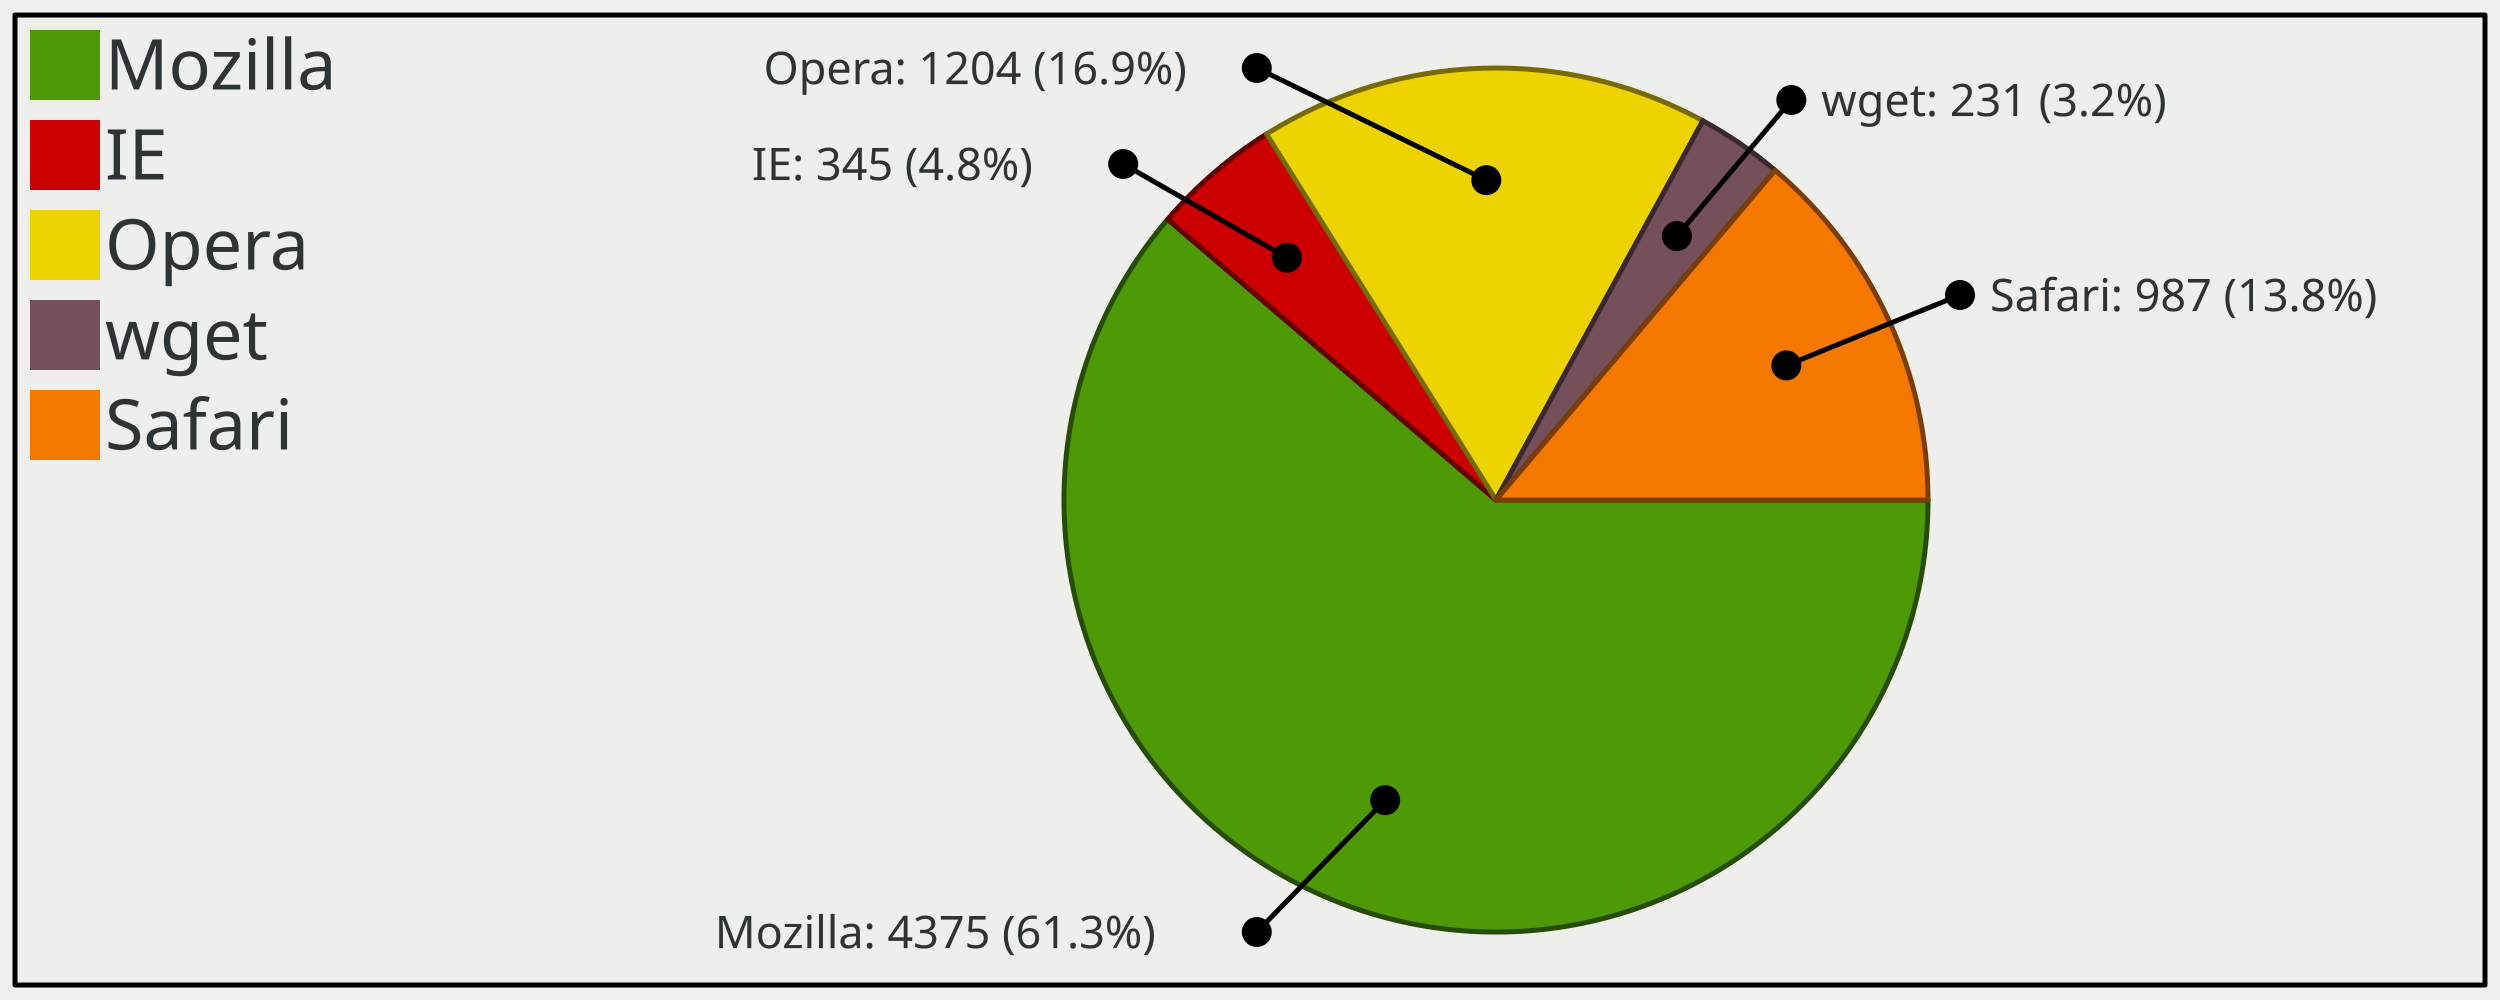
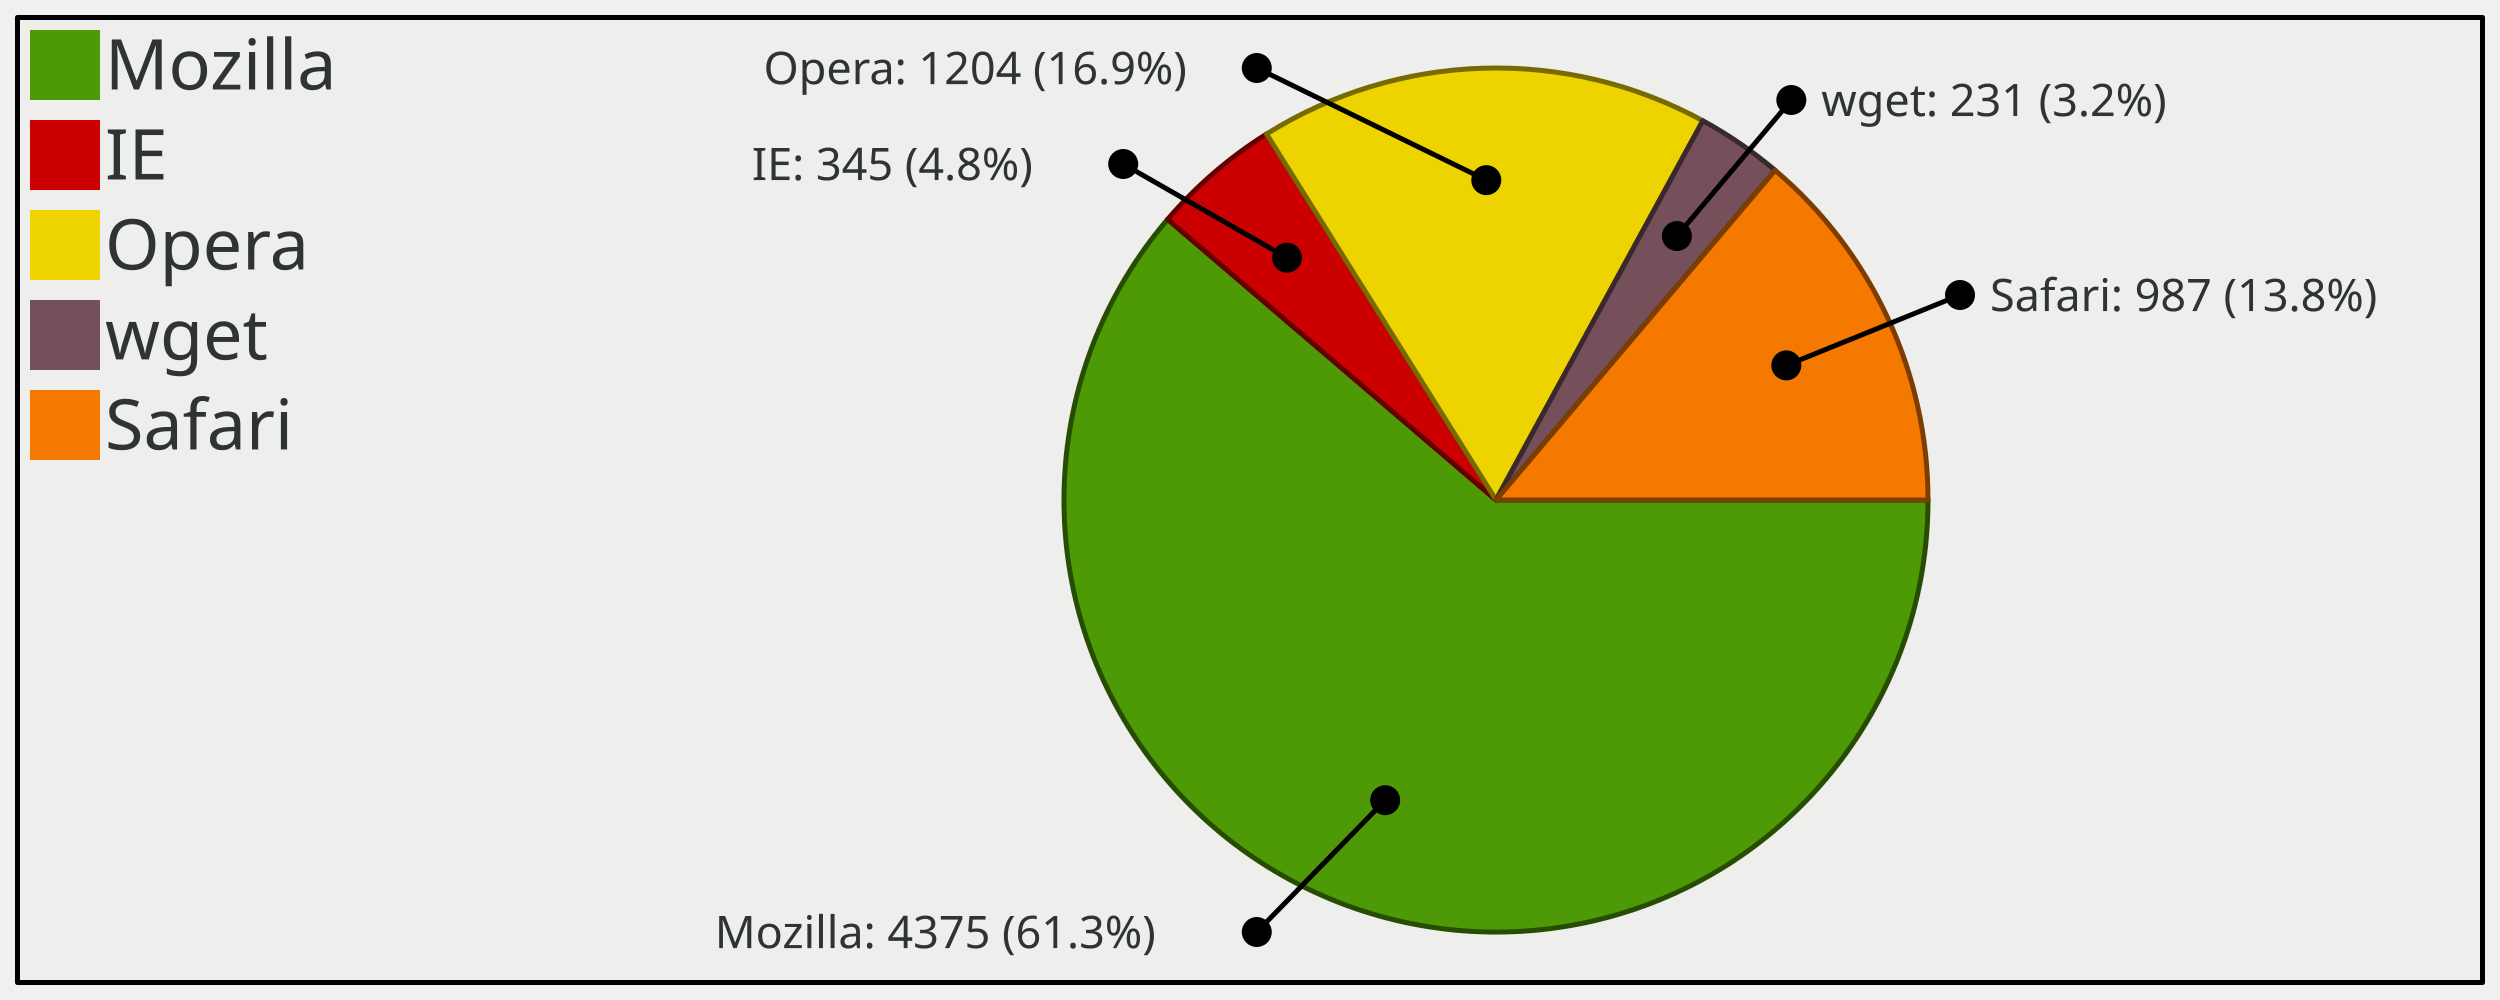
<svg xmlns="http://www.w3.org/2000/svg" width="500" height="200" version="1.0" id="ezcGraph">
  <defs />
  <g id="ezcGraphChart" color-rendering="optimizeQuality" shape-rendering="geometricPrecision" text-rendering="optimizeLegibility">
    <path d=" M 3,197 L 3,3 L 497,3 L 497,197 L 3,197 z " style="fill: #eeeeec; fill-opacity: 1.00; stroke: none;" id="ezcGraphPolygon_1" />
-     <path d=" M 3,197 L 3,3 L 497,3 L 497,197 L 3,197 z " style="fill: none; stroke: #000000; stroke-width: 1; stroke-opacity: 1.00; stroke-linecap: round; stroke-linejoin: round;" id="ezcGraphPolygon_2" />
+     <path d=" M 3.5,3.5 L 496.5,3.5 L 496.5,196.5 L 3.5,196.5 L 3.5,3.5 z " style="fill: none; stroke: #000000; stroke-width: 1; stroke-opacity: 1.00; stroke-linecap: round; stroke-linejoin: round;" id="ezcGraphPolygon_2" />
    <path d=" M 4,196 L 4,4 L 102.4,4 L 102.4,196 L 4,196 z " style="fill: #000000; fill-opacity: 0.00; stroke: none;" id="ezcGraphPolygon_3" />
    <path d=" M 6,20 L 6,6 L 20,6 L 20,20 L 6,20 z " style="fill: #4e9a06; fill-opacity: 1.00; stroke: none;" id="ezcGraphPolygon_4" />
    <path d=" M 6,38 L 6,24 L 20,24 L 20,38 L 6,38 z " style="fill: #cc0000; fill-opacity: 1.00; stroke: none;" id="ezcGraphPolygon_6" />
    <path d=" M 6,56 L 6,42 L 20,42 L 20,56 L 6,56 z " style="fill: #edd400; fill-opacity: 1.00; stroke: none;" id="ezcGraphPolygon_8" />
    <path d=" M 6,74 L 6,60 L 20,60 L 20,74 L 6,74 z " style="fill: #75505b; fill-opacity: 1.00; stroke: none;" id="ezcGraphPolygon_10" />
    <path d=" M 6,92 L 6,78 L 20,78 L 20,92 L 6,92 z " style="fill: #f57900; fill-opacity: 1.00; stroke: none;" id="ezcGraphPolygon_12" />
    <path d="M 299.20,100.00 L 385.60,100.00 A 86.40,86.40 0 1,1 233.53,43.86 z" style="fill: #4e9a06; fill-opacity: 1.00; stroke: none;" id="ezcGraphCircleSector_14" />
    <path d="M 299.20,100.00 L 385.60,100.00 A 86.40,86.40 0 1,1 233.53,43.86 z" style="fill: none; stroke: #274d03; stroke-width: 1; stroke-opacity: 1.00; stroke-linecap: round; stroke-linejoin: round;" id="ezcGraphCircleSector_15" />
    <path d="M 299.20,100.00 L 233.53,43.86 A 86.40,86.40 0 0,1 253.31,26.80 z" style="fill: #cc0000; fill-opacity: 1.00; stroke: none;" id="ezcGraphCircleSector_16" />
    <path d="M 299.20,100.00 L 233.53,43.86 A 86.40,86.40 0 0,1 253.31,26.80 z" style="fill: none; stroke: #660000; stroke-width: 1; stroke-opacity: 1.00; stroke-linecap: round; stroke-linejoin: round;" id="ezcGraphCircleSector_17" />
    <path d="M 299.20,100.00 L 253.31,26.80 A 86.40,86.40 0 0,1 340.57,24.15 z" style="fill: #edd400; fill-opacity: 1.00; stroke: none;" id="ezcGraphCircleSector_18" />
    <path d="M 299.20,100.00 L 253.31,26.80 A 86.40,86.40 0 0,1 340.57,24.15 z" style="fill: none; stroke: #776a00; stroke-width: 1; stroke-opacity: 1.00; stroke-linecap: round; stroke-linejoin: round;" id="ezcGraphCircleSector_19" />
    <path d="M 299.20,100.00 L 340.57,24.15 A 86.40,86.40 0 0,1 355.02,34.06 z" style="fill: #75505b; fill-opacity: 1.00; stroke: none;" id="ezcGraphCircleSector_20" />
    <path d="M 299.20,100.00 L 340.57,24.15 A 86.40,86.40 0 0,1 355.02,34.06 z" style="fill: none; stroke: #3b282e; stroke-width: 1; stroke-opacity: 1.00; stroke-linecap: round; stroke-linejoin: round;" id="ezcGraphCircleSector_21" />
    <path d="M 299.20,100.00 L 355.02,34.06 A 86.40,86.40 0 0,1 385.60,100.00 z" style="fill: #f57900; fill-opacity: 1.00; stroke: none;" id="ezcGraphCircleSector_22" />
    <path d="M 299.20,100.00 L 355.02,34.06 A 86.40,86.40 0 0,1 385.60,100.00 z" style="fill: none; stroke: #7b3d00; stroke-width: 1; stroke-opacity: 1.00; stroke-linecap: round; stroke-linejoin: round;" id="ezcGraphCircleSector_23" />
    <path d=" M 297.258,36.029 L 251.355,13.6" style="fill: none; stroke: #000000; stroke-width: 1; stroke-opacity: 1.00; stroke-linecap: round; stroke-linejoin: round;" id="ezcGraphLine_24" />
    <ellipse cx="297.258" cy="36.029" rx="3" ry="3" style="fill: #000000; fill-opacity: 1.00; stroke: none;" id="ezcGraphCircle_25" />
    <ellipse cx="251.355" cy="13.6" rx="3" ry="3" style="fill: #000000; fill-opacity: 1.00; stroke: none;" id="ezcGraphCircle_26" />
    <path d=" M 257.399,51.537 L 224.642,32.8" style="fill: none; stroke: #000000; stroke-width: 1; stroke-opacity: 1.00; stroke-linecap: round; stroke-linejoin: round;" id="ezcGraphLine_28" />
    <ellipse cx="257.399" cy="51.537" rx="3" ry="3" style="fill: #000000; fill-opacity: 1.00; stroke: none;" id="ezcGraphCircle_29" />
    <ellipse cx="224.642" cy="32.8" rx="3" ry="3" style="fill: #000000; fill-opacity: 1.00; stroke: none;" id="ezcGraphCircle_30" />
    <path d=" M 277.035,160.039 L 251.355,186.4" style="fill: none; stroke: #000000; stroke-width: 1; stroke-opacity: 1.00; stroke-linecap: round; stroke-linejoin: round;" id="ezcGraphLine_32" />
    <ellipse cx="277.035" cy="160.039" rx="3" ry="3" style="fill: #000000; fill-opacity: 1.00; stroke: none;" id="ezcGraphCircle_33" />
    <ellipse cx="251.355" cy="186.4" rx="3" ry="3" style="fill: #000000; fill-opacity: 1.00; stroke: none;" id="ezcGraphCircle_34" />
    <path d=" M 335.383,47.21 L 358.266,20" style="fill: none; stroke: #000000; stroke-width: 1; stroke-opacity: 1.00; stroke-linecap: round; stroke-linejoin: round;" id="ezcGraphLine_36" />
    <ellipse cx="335.383" cy="47.21" rx="3" ry="3" style="fill: #000000; fill-opacity: 1.00; stroke: none;" id="ezcGraphCircle_37" />
    <ellipse cx="358.266" cy="20" rx="3" ry="3" style="fill: #000000; fill-opacity: 1.00; stroke: none;" id="ezcGraphCircle_38" />
    <path d=" M 357.262,73.079 L 392.004,59" style="fill: none; stroke: #000000; stroke-width: 1; stroke-opacity: 1.00; stroke-linecap: round; stroke-linejoin: round;" id="ezcGraphLine_40" />
    <ellipse cx="357.262" cy="73.079" rx="3" ry="3" style="fill: #000000; fill-opacity: 1.00; stroke: none;" id="ezcGraphCircle_41" />
    <ellipse cx="392.004" cy="59" rx="3" ry="3" style="fill: #000000; fill-opacity: 1.00; stroke: none;" id="ezcGraphCircle_42" />
    <g id="ezcGraphTextBox_5">
      <path d=" M 20.5,21 L 20.5,5.5 L 73.94,5.5 L 73.94,21 L 20.5,21 z " style="fill: #ffffff; fill-opacity: 0.00; stroke: none;" id="ezcGraphPolygon_44" />
      <text id="ezcGraphTextBox_5_text" x="21" text-length="51.94px" y="17.9" style="font-size: 14px; font-family: sans-serif; fill: #2e3436; fill-opacity: 1.00; stroke: none;">Mozilla</text>
    </g>
    <g id="ezcGraphTextBox_7">
      <path d=" M 20.5,39 L 20.5,23.5 L 36.84,23.5 L 36.84,39 L 20.5,39 z " style="fill: #ffffff; fill-opacity: 0.00; stroke: none;" id="ezcGraphPolygon_45" />
      <text id="ezcGraphTextBox_7_text" x="21" text-length="14.84px" y="35.9" style="font-size: 14px; font-family: sans-serif; fill: #2e3436; fill-opacity: 1.00; stroke: none;">IE</text>
    </g>
    <g id="ezcGraphTextBox_9">
      <path d=" M 20.5,57 L 20.5,41.5 L 59.1,41.5 L 59.1,57 L 20.5,57 z " style="fill: #ffffff; fill-opacity: 0.00; stroke: none;" id="ezcGraphPolygon_46" />
      <text id="ezcGraphTextBox_9_text" x="21" text-length="37.1px" y="53.9" style="font-size: 14px; font-family: sans-serif; fill: #2e3436; fill-opacity: 1.00; stroke: none;">Opera</text>
    </g>
    <g id="ezcGraphTextBox_11">
      <path d=" M 20.5,75 L 20.5,59.5 L 51.68,59.5 L 51.68,75 L 20.5,75 z " style="fill: #ffffff; fill-opacity: 0.00; stroke: none;" id="ezcGraphPolygon_47" />
      <text id="ezcGraphTextBox_11_text" x="21" text-length="29.68px" y="71.9" style="font-size: 14px; font-family: sans-serif; fill: #2e3436; fill-opacity: 1.00; stroke: none;">wget</text>
    </g>
    <g id="ezcGraphTextBox_13">
      <path d=" M 20.5,93 L 20.5,77.5 L 66.52,77.5 L 66.52,93 L 20.5,93 z " style="fill: #ffffff; fill-opacity: 0.00; stroke: none;" id="ezcGraphPolygon_48" />
      <text id="ezcGraphTextBox_13_text" x="21" text-length="44.52px" y="89.9" style="font-size: 14px; font-family: sans-serif; fill: #2e3436; fill-opacity: 1.00; stroke: none;">Safari</text>
    </g>
    <g id="ezcGraphTextBox_27">
      <path d=" M 152.211,19.2 L 152.211,8.5 L 246.355,8.5 L 246.355,19.2 L 152.211,19.2 z " style="fill: #ffffff; fill-opacity: 0.00; stroke: none;" id="ezcGraphPolygon_49" />
      <text id="ezcGraphTextBox_27_text" x="152.711" text-length="92.644px" y="16.82" style="font-size: 9px; font-family: sans-serif; fill: #2e3436; fill-opacity: 1.00; stroke: none;">Opera: 1204 (16.9%)</text>
    </g>
    <g id="ezcGraphTextBox_31">
      <path d=" M 149.878,38.4 L 149.878,27.7 L 219.642,27.7 L 219.642,38.4 L 149.878,38.4 z " style="fill: #ffffff; fill-opacity: 0.00; stroke: none;" id="ezcGraphPolygon_50" />
      <text id="ezcGraphTextBox_31_text" x="150.378" text-length="68.264px" y="36.02" style="font-size: 9px; font-family: sans-serif; fill: #2e3436; fill-opacity: 1.00; stroke: none;">IE: 345 (4.8%)</text>
    </g>
    <g id="ezcGraphTextBox_35">
      <path d=" M 142.459,192 L 142.459,181.3 L 246.355,181.3 L 246.355,192 L 142.459,192 z " style="fill: #ffffff; fill-opacity: 0.00; stroke: none;" id="ezcGraphPolygon_51" />
      <text id="ezcGraphTextBox_35_text" x="142.959" text-length="102.396px" y="189.62" style="font-size: 9px; font-family: sans-serif; fill: #2e3436; fill-opacity: 1.00; stroke: none;">Mozilla: 4375 (61.3%)</text>
    </g>
    <g id="ezcGraphTextBox_39">
      <path d=" M 363.766,25.6 L 363.766,14.9 L 443.282,14.9 L 443.282,25.6 L 363.766,25.6 z " style="fill: #ffffff; fill-opacity: 0.00; stroke: none;" id="ezcGraphPolygon_52" />
      <text id="ezcGraphTextBox_39_text" x="364.266" text-length="78.016px" y="23.22" style="font-size: 9px; font-family: sans-serif; fill: #2e3436; fill-opacity: 1.00; stroke: none;">wget: 231 (3.2%)</text>
    </g>
    <g id="ezcGraphTextBox_43">
      <path d=" M 397.504,64.6 L 397.504,53.9 L 491.648,53.9 L 491.648,64.6 L 397.504,64.6 z " style="fill: #ffffff; fill-opacity: 0.00; stroke: none;" id="ezcGraphPolygon_53" />
      <text id="ezcGraphTextBox_43_text" x="398.004" text-length="92.644px" y="62.22" style="font-size: 9px; font-family: sans-serif; fill: #2e3436; fill-opacity: 1.00; stroke: none;">Safari: 987 (13.8%)</text>
    </g>
  </g>
</svg>
